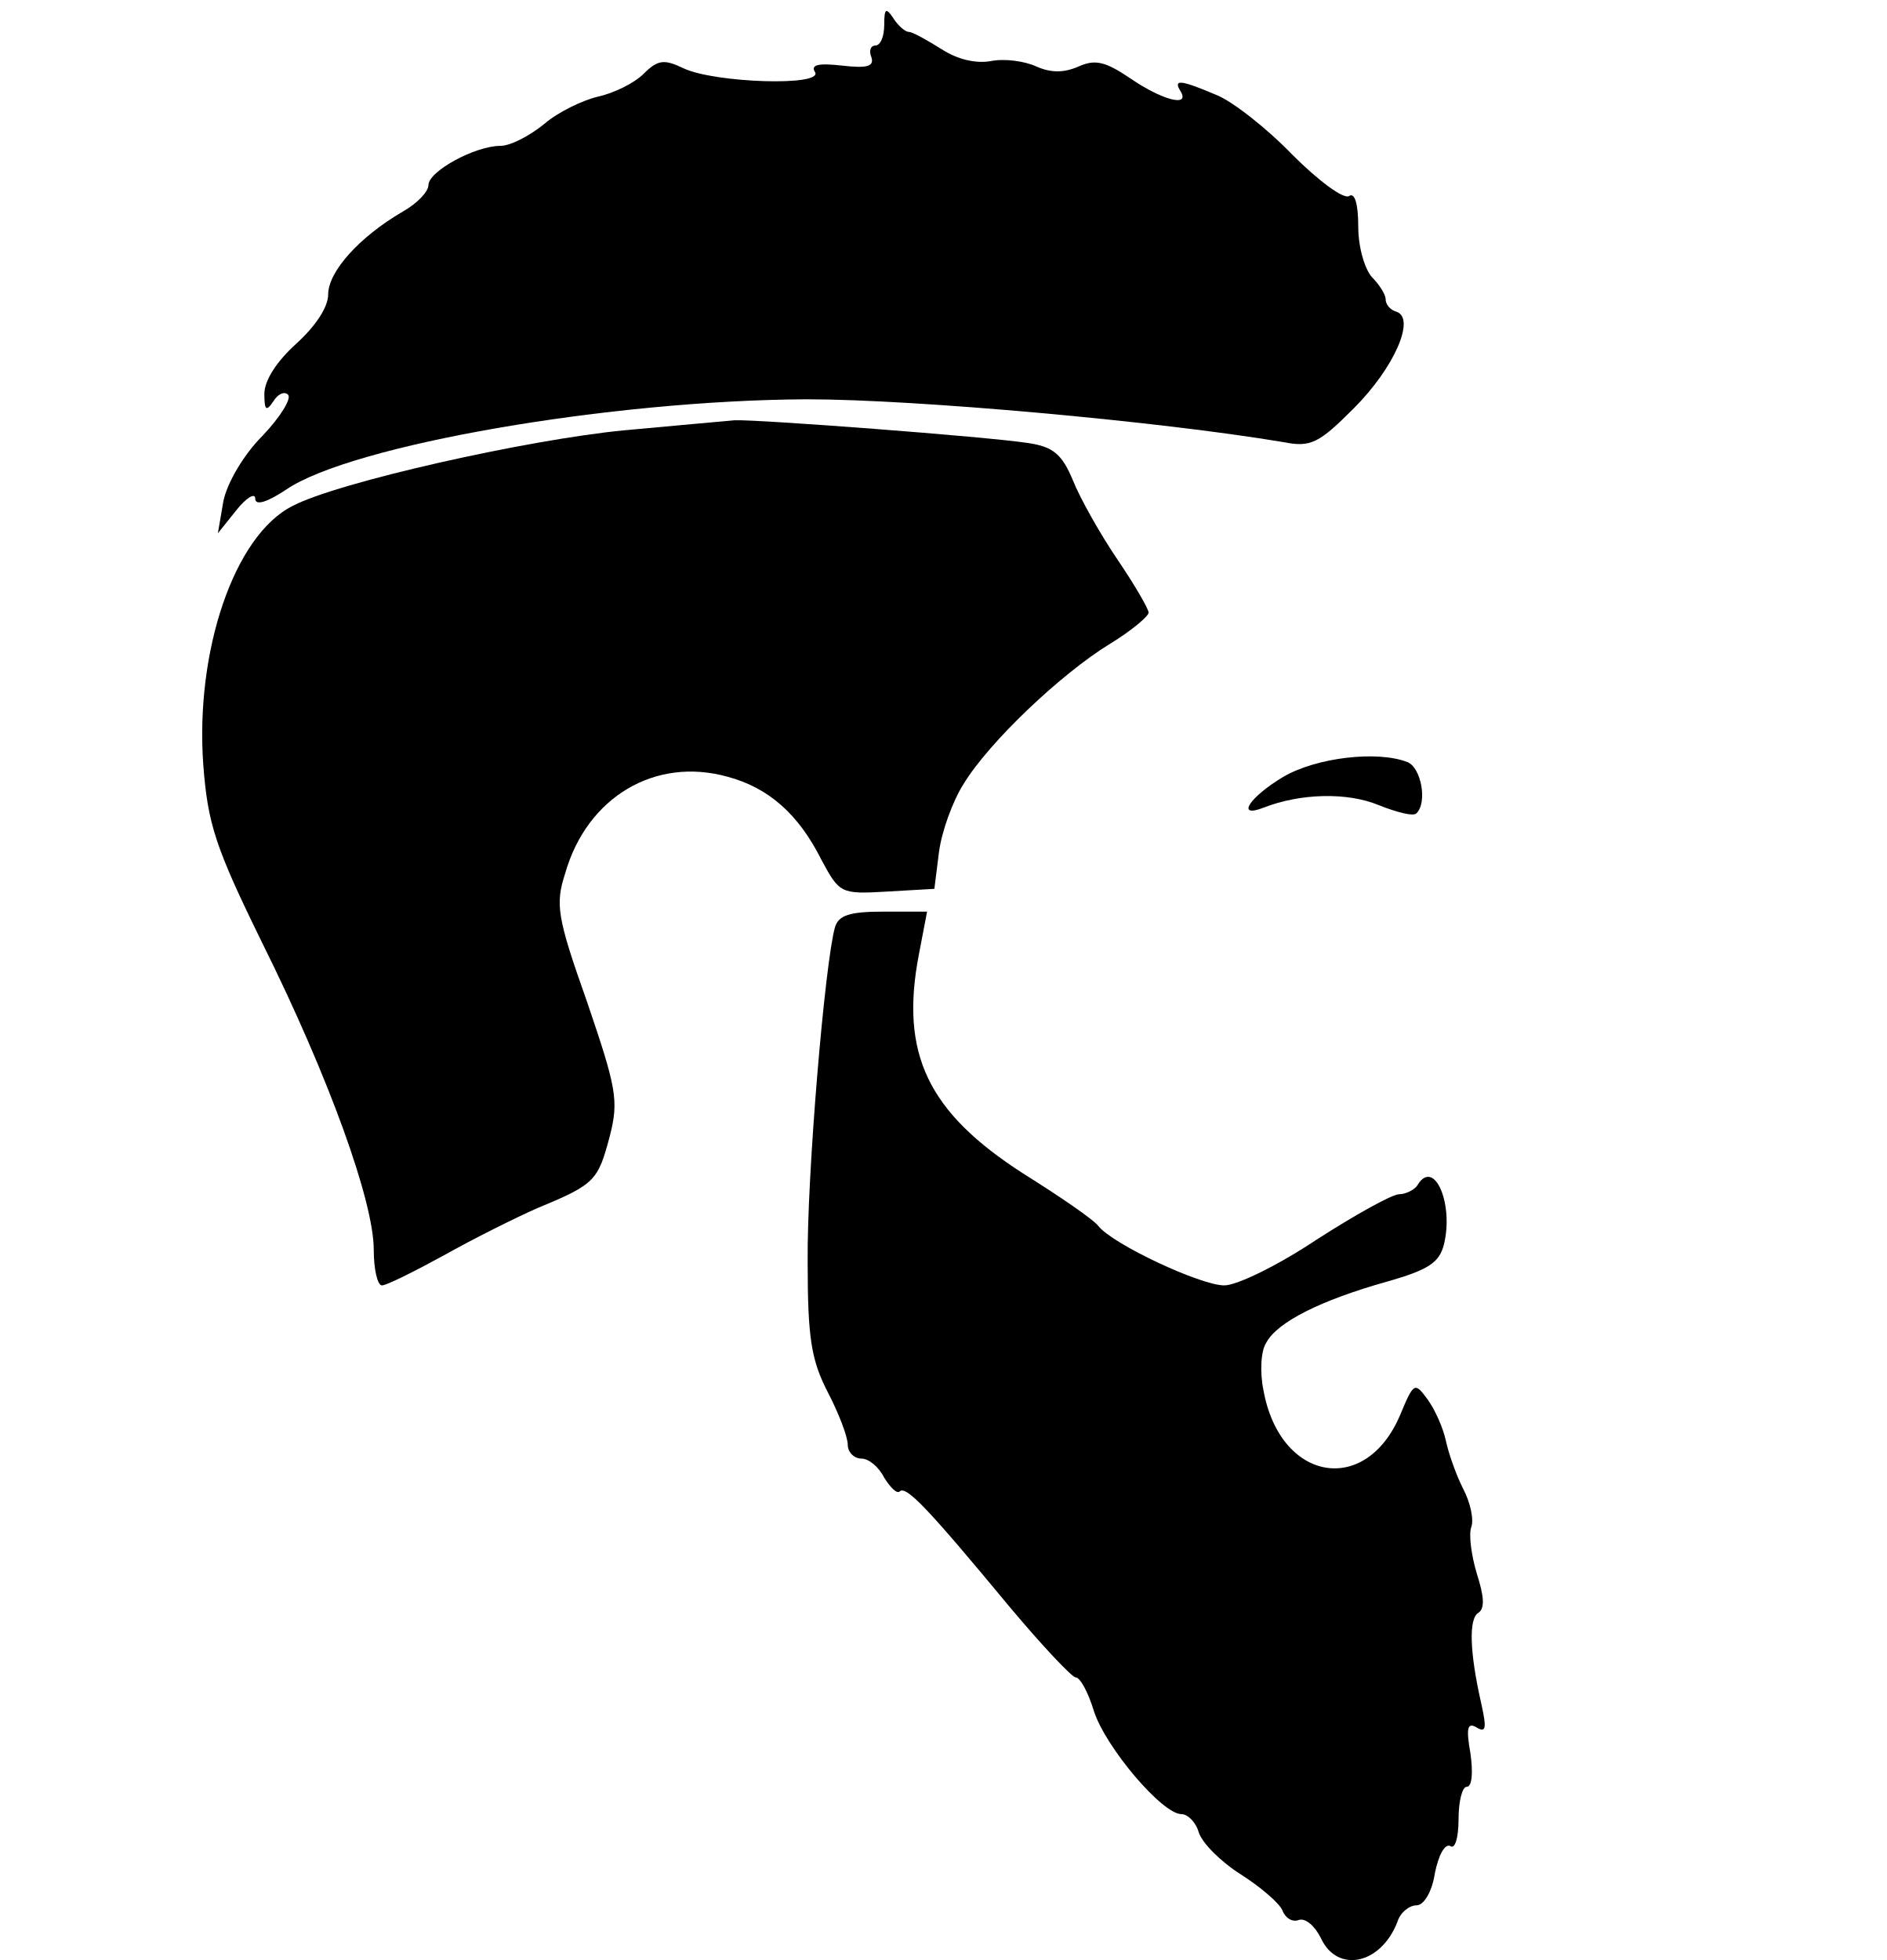
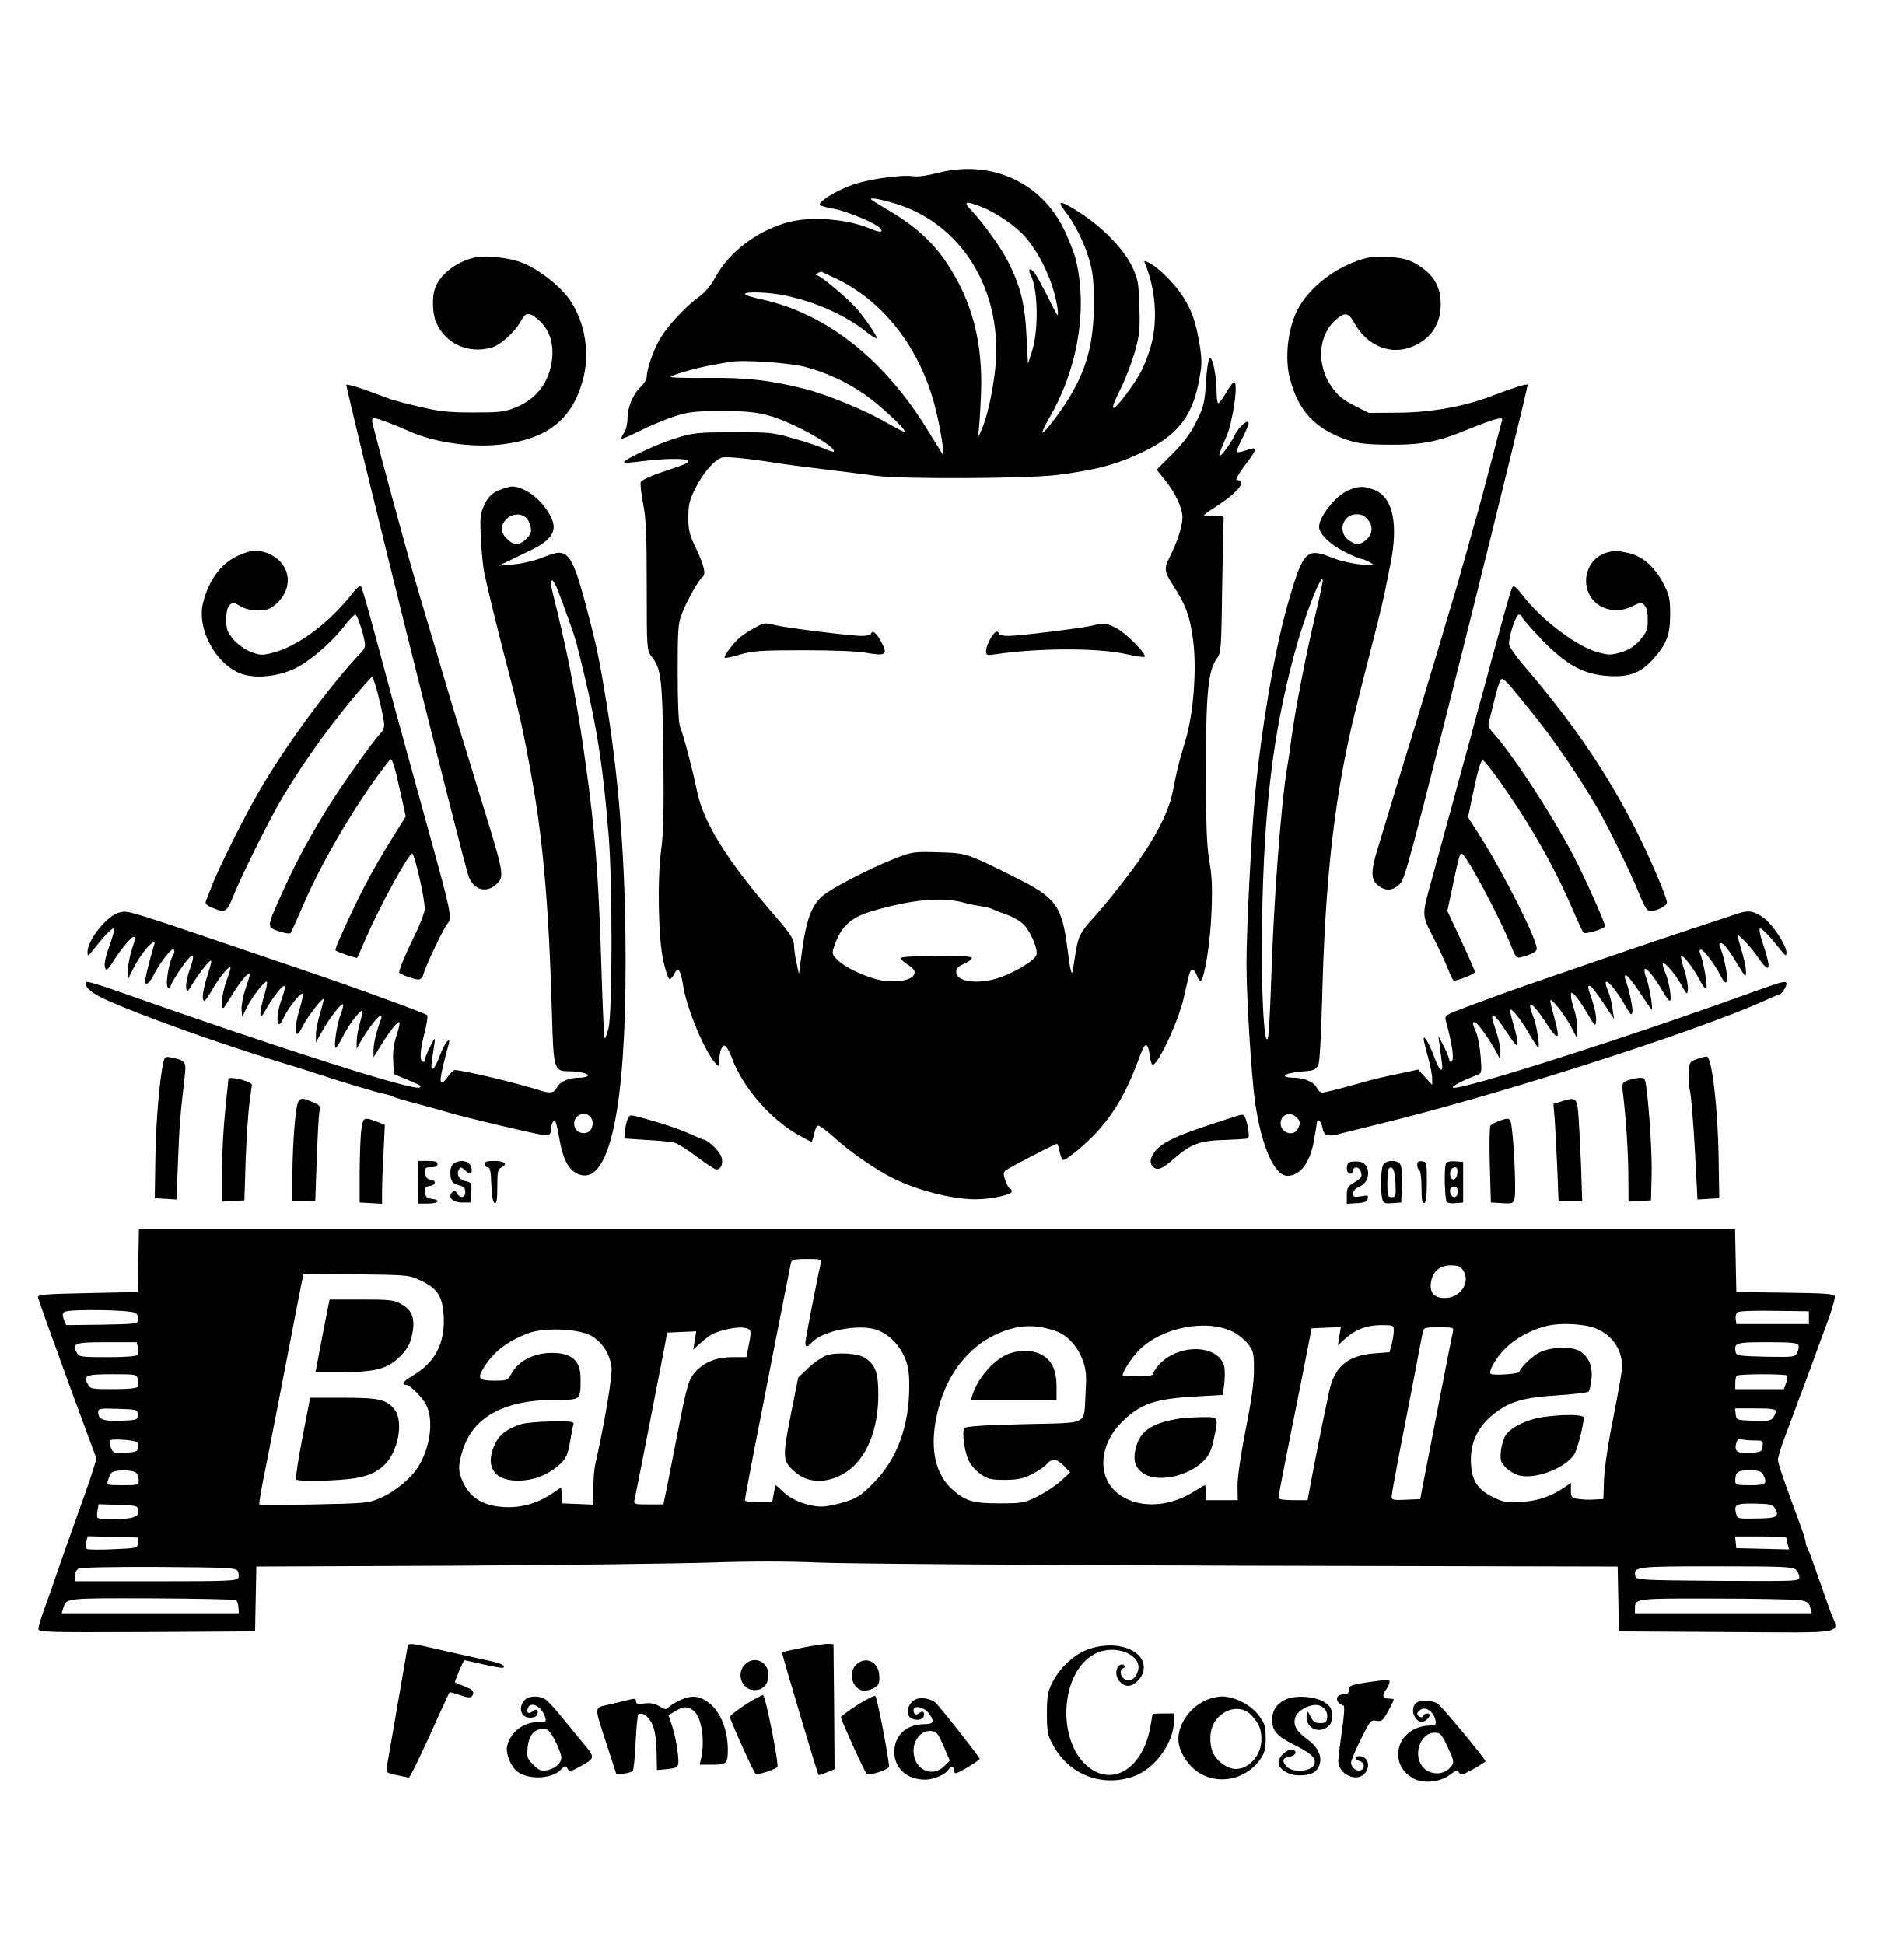
- <svg xmlns="http://www.w3.org/2000/svg" version="1.0" width="207pt" height="215pt" viewBox="0 0 207 215" preserveAspectRatio="xMidYMid meet">
-   <g transform="translate(0,215) scale(0.1,-0.1)" fill="#000000" stroke="none">
-     <path d="M970 2123 c0 -13 -4 -23 -10 -23 -5 0 -7 -6 -4 -13 3 -10 -5 -12 -32 -9 -26 3 -35 1 -30 -7 10 -16 -110 -12 -144 4 -21 10 -28 10 -44 -6 -10 -10 -32 -21 -50 -25 -17 -4 -44 -17 -59 -30 -16 -13 -37 -24 -48 -24 -28 0 -79 -28 -79 -43 0 -7 -12 -20 -28 -29 -48 -28 -82 -66 -82 -91 0 -14 -14 -35 -35 -54 -21 -19 -35 -40 -35 -55 0 -18 2 -20 10 -8 5 8 12 11 16 7 4 -4 -8 -24 -28 -45 -21 -21 -39 -52 -43 -72 l-6 -35 20 25 c11 14 21 20 21 13 0 -8 13 -4 34 10 72 49 356 98 571 99 119 0 386 -24 523 -47 30 -6 39 -1 77 37 45 45 68 99 47 106 -7 2 -12 8 -12 14 0 5 -7 16 -15 24 -8 9 -15 33 -15 55 0 26 -4 38 -10 34 -6 -4 -34 17 -62 45 -28 29 -66 59 -84 66 -40 17 -47 17 -39 4 11 -18 -20 -10 -55 14 -28 19 -39 21 -57 13 -16 -7 -30 -7 -46 0 -13 6 -35 9 -50 6 -17 -3 -37 2 -54 13 -16 10 -32 19 -36 19 -4 0 -12 7 -17 15 -8 12 -10 11 -10 -7z" />
-     <path d="M685 1678 c-105 -10 -315 -57 -364 -83 -64 -32 -107 -159 -98 -284 5 -65 13 -90 65 -196 73 -147 122 -283 122 -336 0 -21 4 -39 9 -39 5 0 35 15 68 33 32 18 78 41 103 52 63 26 66 30 79 79 10 39 7 53 -25 147 -33 93 -35 107 -24 141 24 84 99 128 178 106 45 -12 78 -41 103 -91 20 -37 21 -38 72 -35 l52 3 5 40 c3 23 15 56 27 75 28 46 107 121 161 154 23 14 42 30 42 34 0 4 -15 30 -34 58 -19 28 -41 67 -49 87 -12 29 -22 37 -49 41 -45 7 -296 26 -322 25 -12 -1 -66 -6 -121 -11z" />
-     <path d="M1408 1298 c-37 -22 -53 -46 -22 -34 41 16 92 17 126 3 20 -8 39 -13 42 -9 12 12 5 50 -10 56 -33 13 -100 5 -136 -16z" />
-     <path d="M916 1133 c-11 -38 -31 -273 -30 -368 0 -83 4 -107 22 -142 12 -23 22 -49 22 -58 0 -8 7 -15 15 -15 8 0 19 -9 25 -21 7 -11 14 -18 17 -15 7 7 33 -21 120 -126 36 -43 69 -78 73 -78 5 0 14 -17 20 -37 13 -40 75 -113 96 -113 7 0 16 -9 19 -20 4 -12 24 -32 46 -46 22 -14 43 -32 46 -40 3 -8 11 -13 18 -10 7 2 17 -6 24 -20 18 -39 66 -29 84 18 3 10 13 18 21 18 8 0 17 15 20 35 4 20 11 33 17 30 5 -4 9 9 9 29 0 20 4 36 9 36 6 0 7 16 4 37 -5 28 -3 34 7 28 10 -6 11 -1 5 26 -13 57 -14 94 -3 100 7 5 6 18 -2 43 -6 20 -9 43 -6 51 3 8 -1 27 -9 42 -8 16 -16 39 -19 53 -3 14 -12 34 -20 45 -14 19 -15 19 -30 -17 -38 -90 -132 -73 -150 27 -4 19 -3 43 3 52 12 23 61 47 132 67 46 13 58 21 63 41 11 45 -11 95 -29 65 -3 -5 -13 -10 -20 -10 -8 0 -49 -23 -91 -50 -42 -28 -87 -50 -101 -50 -26 0 -122 45 -138 65 -5 7 -43 33 -83 58 -104 67 -135 131 -114 240 l9 47 -48 0 c-37 0 -49 -4 -53 -17z" />
+ <svg xmlns="http://www.w3.org/2000/svg" version="1.0" width="892pt" height="911pt" viewBox="0 0 892 911" preserveAspectRatio="xMidYMid meet">
+   <g transform="translate(0,911) scale(0.1,-0.1)" fill="#000000" stroke="none">
+     <path d="M4390 8299 c-41 -11 -90 -18 -107 -15 -63 9 -224 -14 -300 -44 -71 -27 -143 -72 -143 -89 0 -4 29 -13 65 -19 61 -10 208 -72 221 -94 12 -18 -4 -18 -47 0 -107 45 -267 59 -377 33 -146 -36 -287 -140 -351 -262 -21 -38 -48 -70 -80 -93 -69 -51 -157 -149 -187 -208 -29 -57 -54 -132 -54 -164 0 -11 -12 -31 -26 -45 -37 -34 -64 -96 -64 -149 0 -25 -7 -56 -16 -68 -9 -13 -14 -25 -12 -28 3 -2 40 14 84 36 43 22 115 52 159 67 71 23 97 26 225 27 163 0 220 -11 350 -72 101 -48 189 -107 176 -119 -2 -2 -24 6 -50 17 -26 11 -90 32 -144 47 -90 26 -109 28 -277 27 -167 0 -187 -2 -270 -28 -86 -26 -251 -104 -241 -113 3 -3 42 0 87 6 99 13 206 14 213 2 6 -9 -6 -15 -133 -57 -46 -16 -86 -35 -89 -43 -3 -8 2 -53 11 -101 14 -69 17 -148 17 -387 0 -291 1 -301 21 -327 47 -60 52 -99 57 -466 3 -253 0 -370 -10 -440 -19 -138 -14 -413 9 -519 10 -47 23 -86 29 -88 6 -2 16 9 23 23 17 37 30 20 41 -52 16 -108 105 -320 155 -370 13 -14 15 -12 15 13 0 42 11 73 25 73 7 0 23 -27 35 -61 51 -135 178 -282 308 -356 31 -18 60 -33 63 -33 4 0 10 16 13 35 4 19 11 37 17 40 5 4 39 -21 76 -54 71 -66 197 -153 278 -193 116 -57 276 -98 386 -98 73 0 169 21 169 36 0 8 -4 14 -8 14 -4 0 -14 16 -21 36 -11 30 -11 38 0 49 14 12 231 125 241 125 3 0 9 -16 12 -35 4 -19 11 -37 16 -40 11 -7 114 78 168 140 83 95 136 190 197 358 20 56 34 52 42 -12 3 -22 9 -41 13 -41 26 0 120 202 145 310 10 41 20 88 24 104 9 41 24 42 39 4 6 -17 15 -29 18 -25 19 19 45 186 50 322 5 115 2 171 -10 240 -12 71 -16 162 -16 425 0 362 10 468 51 524 20 27 21 43 25 330 3 165 5 310 7 321 2 18 -3 20 -45 17 -27 -2 -48 -1 -48 2 0 3 25 22 57 42 103 66 149 124 98 124 -9 0 6 26 35 66 65 85 66 95 3 72 -18 -6 -35 -9 -38 -6 -3 3 8 31 25 63 16 31 30 64 30 71 0 24 -45 -15 -65 -55 -19 -40 -66 -103 -72 -97 -2 2 4 24 15 48 30 68 33 79 48 153 15 78 18 145 6 145 -4 0 -21 -22 -37 -50 -16 -27 -33 -50 -37 -50 -4 0 -8 24 -8 53 0 76 -20 171 -33 158 -6 -6 -14 -58 -17 -116 -6 -94 -11 -113 -45 -181 -26 -54 -58 -96 -111 -150 l-75 -75 34 -42 c53 -64 87 -137 87 -182 0 -40 -24 -115 -60 -186 -28 -53 -25 -68 18 -135 58 -88 79 -148 93 -263 16 -135 0 -337 -37 -461 -33 -110 -40 -139 -58 -233 -17 -87 -61 -181 -142 -303 -53 -80 -169 -227 -230 -294 -62 -68 -71 -85 -84 -160 -6 -41 -13 -82 -14 -90 -5 -26 -13 7 -25 105 -26 201 -53 238 -244 333 -230 115 -228 114 -361 118 -117 3 -121 3 -210 -32 -114 -45 -293 -138 -333 -173 -52 -46 -77 -115 -97 -270 l-13 -96 -11 53 c-7 29 -12 67 -12 85 -1 26 -18 53 -91 137 -225 260 -334 436 -364 585 -18 90 -61 255 -79 300 -7 19 -11 110 -11 255 0 200 2 231 20 275 22 57 80 161 95 170 19 12 10 53 -27 131 -33 68 -38 89 -38 149 0 58 5 81 32 135 36 73 91 137 127 146 22 5 118 -4 256 -26 30 -5 129 -18 220 -29 91 -11 202 -25 247 -31 124 -16 705 -13 844 4 186 23 290 52 414 113 150 74 219 161 250 316 17 86 17 104 6 179 -18 108 -36 160 -78 227 -39 61 -113 135 -157 158 -27 14 -28 14 -21 -3 53 -130 61 -283 21 -406 -27 -83 -51 -127 -110 -206 -67 -90 -81 -83 -31 15 25 49 56 130 71 181 23 82 26 107 22 215 -3 112 -6 127 -34 188 -39 81 -134 180 -241 250 -92 60 -116 64 -75 12 47 -60 88 -142 113 -223 19 -62 23 -98 24 -210 0 -183 -32 -307 -117 -446 -40 -67 -118 -167 -124 -161 -3 2 11 31 29 63 137 233 184 516 127 749 -7 28 -30 87 -51 132 -108 230 -347 338 -599 272z m-212 -138 c329 -91 529 -420 483 -796 -14 -113 -39 -220 -65 -275 l-16 -35 5 35 c3 19 8 96 11 170 10 244 -41 440 -162 620 -62 94 -150 173 -262 239 -51 30 -92 56 -92 58 0 7 34 2 98 -16z m422 -21 c70 -28 160 -90 205 -142 75 -88 136 -225 150 -337 5 -44 3 -41 -44 54 -28 55 -57 109 -66 119 -18 23 -31 15 -17 -11 36 -69 39 -262 6 -363 l-18 -55 -7 135 c-7 145 -28 230 -88 348 -33 64 -115 178 -169 235 -42 43 -30 48 48 17z m-697 -329 c233 -105 410 -333 480 -616 24 -94 44 -226 34 -215 -2 3 -30 48 -62 100 -206 342 -480 560 -787 627 -43 9 -78 20 -78 25 0 13 113 9 189 -7 146 -31 282 -92 385 -174 22 -17 41 -29 44 -27 6 6 -61 103 -100 146 -47 51 -166 150 -181 150 -8 0 -7 3 3 9 8 6 17 8 20 7 3 -2 27 -13 53 -25z m-133 -420 c100 -26 196 -70 283 -131 70 -48 195 -165 186 -174 -2 -2 -40 17 -85 43 -97 57 -279 132 -389 160 -156 39 -272 52 -448 50 -92 -1 -170 1 -173 4 -7 7 113 42 191 56 33 6 71 13 85 15 59 11 277 -4 350 -23z m745 -2511 c17 -5 50 -12 75 -16 24 -3 51 -10 60 -14 8 -5 37 -16 63 -25 26 -9 61 -28 76 -41 34 -28 75 -118 67 -148 -6 -25 -94 -79 -172 -107 -100 -34 -204 -21 -204 26 0 16 9 26 30 35 16 7 35 18 41 26 10 12 -15 14 -160 14 -105 0 -171 -4 -171 -10 0 -5 12 -17 28 -27 33 -22 42 -33 35 -49 -9 -24 -62 -37 -128 -32 -71 6 -195 60 -236 104 -21 23 -22 27 -10 62 31 90 78 133 176 162 187 55 329 68 430 40z" />
+     <path d="M2215 7901 c-81 -21 -153 -78 -176 -140 -16 -39 -13 -122 4 -161 44 -101 150 -150 260 -119 42 11 112 76 139 127 21 40 38 40 82 2 49 -44 70 -105 63 -180 -12 -111 -73 -191 -175 -231 -50 -20 -75 -22 -197 -22 -115 0 -159 5 -250 27 -60 14 -121 30 -135 35 -14 5 -64 24 -113 42 -48 17 -90 29 -94 26 -7 -8 551 -2255 574 -2308 26 -63 86 -76 133 -29 30 30 27 57 -35 260 -8 25 -39 126 -69 225 -30 99 -67 218 -81 265 -15 47 -37 121 -50 165 -13 44 -55 188 -95 320 -69 232 -83 282 -148 520 -38 137 -97 361 -106 398 -5 20 -3 27 9 27 14 0 98 -32 160 -60 116 -53 293 -79 432 -63 225 26 343 124 389 324 28 123 -2 268 -74 364 -49 64 -146 138 -219 165 -62 24 -177 35 -228 21z" />
+     <path d="M6360 7888 c-120 -42 -232 -134 -281 -230 -46 -89 -61 -229 -35 -325 40 -150 118 -233 266 -284 54 -18 88 -22 200 -23 155 -1 227 13 380 77 52 21 108 41 124 44 24 5 27 3 22 -13 -3 -11 -17 -62 -30 -114 -45 -173 -77 -294 -108 -400 -16 -58 -36 -130 -45 -160 -8 -30 -27 -98 -43 -150 -16 -52 -47 -158 -70 -235 -23 -77 -64 -212 -90 -300 -27 -88 -76 -250 -110 -360 -33 -110 -71 -236 -85 -281 -33 -106 -33 -146 1 -173 36 -29 70 -26 103 7 24 24 53 133 315 1180 158 634 286 1156 283 1159 -6 5 -64 -13 -177 -56 -122 -46 -277 -74 -426 -75 l-141 -1 -69 35 c-55 28 -76 46 -107 90 -70 102 -61 239 20 310 43 38 60 36 86 -10 62 -114 177 -159 282 -111 82 37 125 105 125 195 0 70 -25 123 -77 163 -56 43 -90 55 -173 59 -60 4 -88 0 -140 -18z" />
+     <path d="M2334 6811 c-31 -14 -47 -30 -64 -65 -20 -43 -22 -57 -17 -159 3 -62 10 -132 15 -157 15 -72 59 -254 97 -400 69 -262 87 -344 128 -575 52 -286 80 -619 93 -1099 7 -256 10 -266 78 -266 49 0 96 -11 90 -21 -3 -5 -20 -9 -38 -9 -50 0 -92 -18 -106 -45 -14 -27 -31 -30 -76 -16 -122 39 -389 102 -406 96 -7 -3 -22 -19 -33 -35 -11 -16 -23 -26 -28 -21 -7 7 0 47 29 155 12 42 12 47 -1 36 -8 -7 -24 -39 -36 -71 -26 -70 -45 -78 -35 -16 18 119 19 117 -9 62 -14 -27 -25 -56 -25 -63 0 -7 -4 -10 -10 -7 -15 9 -12 51 9 135 11 41 16 79 12 83 -9 9 -342 131 -591 215 -831 283 -805 275 -846 267 -58 -10 -154 -128 -154 -187 0 -21 3 -20 28 12 47 61 90 105 96 99 3 -3 -5 -37 -19 -75 -25 -69 -31 -105 -18 -117 3 -4 15 8 26 26 35 58 91 127 103 127 9 0 7 -16 -7 -55 -10 -30 -19 -74 -19 -97 l1 -43 25 49 c26 51 67 106 90 119 10 6 11 1 2 -25 -15 -49 -38 -141 -38 -155 0 -26 20 -11 41 30 31 60 86 130 94 117 3 -5 3 -16 -2 -22 -24 -38 -42 -158 -23 -158 6 0 10 5 10 11 0 5 18 37 40 69 63 93 81 95 49 7 -11 -31 -19 -69 -17 -84 3 -27 5 -25 36 26 36 57 82 112 82 96 0 -6 -9 -39 -20 -73 -21 -66 -26 -112 -12 -112 4 0 22 27 41 60 33 57 81 113 81 94 0 -5 -9 -34 -20 -64 -23 -62 -28 -149 -7 -117 7 11 28 45 48 76 37 57 69 92 69 74 0 -5 -9 -37 -21 -70 -11 -34 -19 -77 -17 -95 l3 -33 22 45 c24 48 79 120 93 120 4 0 -1 -27 -11 -61 -10 -33 -19 -73 -19 -87 0 -24 4 -21 29 23 37 62 77 112 85 104 3 -3 -3 -30 -14 -60 -31 -84 -24 -162 8 -90 19 44 85 127 90 113 2 -7 -3 -33 -11 -59 -20 -64 -28 -121 -17 -128 5 -3 19 15 31 41 23 44 88 128 95 122 2 -2 -6 -32 -16 -67 -11 -34 -20 -79 -20 -99 l0 -37 29 52 c37 66 94 139 99 125 1 -5 -4 -27 -13 -48 -16 -40 -33 -154 -22 -154 4 0 20 26 36 58 16 31 44 73 61 92 35 39 35 37 11 -55 -6 -22 -10 -53 -10 -70 l0 -30 17 31 c31 55 83 124 94 124 6 0 7 -7 3 -17 -20 -50 -35 -112 -35 -143 l0 -35 34 55 c41 67 75 110 86 110 5 0 0 -26 -11 -59 -14 -40 -19 -78 -17 -121 l3 -63 60 -25 c69 -30 70 -30 62 -38 -20 -20 -646 179 -1419 452 -75 27 -139 46 -143 42 -16 -15 21 -51 83 -79 156 -72 515 -201 832 -299 58 -17 130 -40 160 -50 121 -40 287 -90 320 -96 19 -4 40 -10 45 -14 6 -4 57 -19 115 -34 58 -15 116 -32 130 -36 57 -19 440 -110 464 -110 19 0 26 5 26 19 0 24 10 51 19 51 4 0 13 -35 20 -77 19 -112 47 -162 99 -178 138 -42 214 316 213 1000 0 444 -28 822 -86 1190 -35 215 -46 272 -90 440 -61 237 -85 285 -139 285 -11 0 -47 -11 -81 -25 -33 -13 -92 -27 -130 -30 l-70 -6 35 16 c19 10 67 32 105 51 131 61 149 112 77 208 -42 56 -107 96 -153 96 -13 0 -42 -9 -65 -19z m128 -125 c10 -7 21 -27 24 -44 5 -24 1 -36 -19 -56 -33 -33 -61 -33 -92 -1 -31 30 -32 62 -3 92 24 25 64 30 90 9z m152 -343 c39 -103 77 -210 86 -243 91 -356 123 -550 152 -910 18 -226 17 -827 -1 -898 -7 -29 -16 -51 -18 -48 -3 3 -9 132 -14 288 -12 412 -26 618 -59 878 -19 148 -41 296 -56 380 -8 47 -19 108 -24 135 -13 75 -37 185 -70 323 -33 133 -34 142 -22 142 4 0 16 -21 26 -47z m157 -2474 c16 -30 -3 -69 -34 -69 -29 0 -47 17 -47 45 0 45 60 63 81 24z" />
+     <path d="M6314 6811 c-58 -26 -134 -123 -134 -170 0 -33 54 -85 124 -119 36 -18 71 -32 78 -32 7 -1 24 -8 38 -16 23 -14 21 -15 -45 -9 -38 3 -97 17 -130 30 -126 51 -139 37 -213 -220 -59 -208 -121 -567 -152 -890 -17 -182 -40 -630 -40 -790 0 -165 23 -525 40 -649 30 -208 91 -346 152 -346 60 0 108 65 124 167 5 27 9 51 10 56 1 4 2 14 3 22 2 28 20 15 27 -20 7 -39 25 -44 93 -25 20 5 92 23 161 40 556 134 1493 434 1818 581 35 16 66 29 69 29 9 0 32 34 33 49 0 18 -16 13 -175 -44 -579 -210 -1349 -455 -1387 -442 -12 4 42 32 108 58 27 9 27 10 21 87 -3 42 -12 94 -21 114 -19 44 -19 48 -6 48 10 0 64 -74 97 -134 l22 -41 1 36 c0 20 -9 62 -20 95 -23 68 -23 74 -11 74 6 0 33 -35 60 -77 42 -63 51 -72 51 -51 0 14 -9 55 -20 89 -10 35 -17 65 -15 67 8 8 51 -46 89 -112 21 -36 41 -66 43 -66 9 0 -8 111 -23 145 -35 86 -6 72 58 -26 57 -88 69 -86 44 8 -31 116 -31 112 7 71 19 -21 48 -64 65 -95 l31 -58 1 46 c0 26 -7 66 -15 89 -8 23 -15 52 -15 63 0 19 1 19 18 4 10 -10 36 -47 58 -84 38 -65 39 -66 42 -37 2 18 -6 59 -17 92 -24 70 -24 72 -12 72 6 0 33 -35 61 -77 l52 -78 -7 48 c-3 26 -13 64 -21 83 -35 83 17 40 79 -66 28 -48 32 -52 35 -31 3 20 -17 111 -35 158 -3 7 0 13 5 13 6 0 34 -35 62 -77 29 -43 54 -80 57 -83 10 -9 -7 98 -22 141 -9 23 -13 45 -9 48 8 8 48 -42 82 -101 15 -27 31 -48 35 -48 11 0 -2 86 -19 127 -8 18 -14 38 -14 44 0 22 51 -34 84 -91 30 -54 31 -54 34 -25 1 17 -6 57 -17 90 -11 33 -17 62 -15 65 8 8 60 -59 88 -114 17 -32 27 -44 31 -35 5 15 -15 127 -30 162 -4 10 -3 17 4 17 13 0 65 -69 93 -124 13 -26 22 -35 28 -27 8 13 -9 106 -28 154 -9 21 -9 27 1 27 14 -1 36 -30 84 -109 31 -51 33 -53 33 -25 0 26 -8 59 -36 154 -7 25 -7 25 25 -5 17 -16 48 -53 68 -82 57 -83 64 -58 21 70 -11 32 -17 61 -13 65 6 7 43 -31 97 -99 23 -29 27 -31 28 -14 0 36 -69 140 -113 168 -49 32 -69 33 -139 8 -29 -10 -116 -39 -193 -64 -77 -25 -266 -89 -420 -142 -154 -53 -300 -103 -325 -112 -92 -31 -326 -117 -369 -135 -40 -17 -43 -20 -36 -46 30 -108 39 -178 26 -186 -6 -4 -11 -1 -11 7 0 7 -11 35 -25 63 l-26 49 6 -45 c3 -25 8 -59 10 -77 9 -56 -11 -44 -34 20 -22 61 -51 112 -51 89 0 -7 9 -45 20 -84 11 -40 20 -86 20 -102 l0 -30 -33 36 -33 36 -64 -14 c-110 -23 -122 -25 -247 -60 -67 -19 -129 -34 -137 -34 -9 0 -21 10 -27 23 -12 27 -60 47 -112 47 -20 0 -37 4 -37 9 0 9 39 17 115 23 19 2 33 11 41 26 7 13 13 128 18 295 13 540 52 912 136 1282 12 55 73 297 124 495 13 52 29 120 35 150 6 30 18 89 26 130 36 181 12 304 -69 341 -52 23 -80 23 -132 0z m96 -138 c25 -32 20 -69 -12 -95 -27 -23 -49 -23 -82 3 -50 39 -24 119 39 119 25 0 39 -7 55 -27z m-244 -430 c-50 -212 -97 -454 -117 -603 -4 -36 -13 -94 -19 -130 -30 -182 -64 -648 -75 -1010 -4 -129 -11 -244 -15 -255 -18 -49 -33 245 -27 550 9 532 51 877 151 1250 43 162 120 364 133 351 3 -2 -11 -71 -31 -153z m-92 -2369 c19 -18 20 -28 6 -55 -20 -37 -80 -18 -80 26 0 42 44 59 74 29z" />
+     <path d="M1115 6506 c-81 -37 -137 -114 -164 -222 -29 -121 58 -284 176 -330 66 -26 175 -15 256 24 71 35 174 124 233 202 21 27 43 50 49 50 10 0 45 -111 45 -143 0 -9 -6 -22 -13 -29 -151 -158 -358 -440 -487 -663 -69 -119 -189 -361 -219 -440 -11 -27 -22 -58 -26 -67 -5 -13 2 -21 30 -32 61 -26 67 -22 99 57 40 99 163 346 226 454 109 184 249 376 389 536 l35 38 12 -33 c15 -43 44 -170 44 -196 0 -11 -6 -27 -13 -34 -38 -38 -197 -262 -265 -375 -89 -147 -141 -245 -206 -390 -67 -150 -67 -147 -10 -167 26 -9 51 -13 55 -9 4 5 30 63 59 130 91 214 265 505 407 683 9 11 22 -29 47 -144 l27 -122 -59 -95 c-101 -161 -166 -286 -257 -492 -9 -21 -15 -40 -13 -41 9 -8 99 -38 101 -35 2 2 21 45 42 94 64 147 199 395 216 395 11 0 59 -208 59 -259 0 -16 -21 -71 -46 -122 -40 -80 -74 -161 -74 -176 0 -7 69 -33 89 -33 12 0 21 9 25 25 9 37 95 217 113 237 22 25 16 55 -86 423 -114 414 -148 538 -177 645 -105 394 -137 506 -143 513 -4 4 -19 -7 -33 -25 -113 -146 -261 -257 -384 -288 -45 -11 -56 -11 -98 5 -28 11 -61 34 -82 58 -29 35 -34 48 -34 93 0 35 5 58 16 69 15 14 19 14 49 -5 21 -13 50 -20 83 -20 43 0 57 5 86 30 81 72 70 182 -24 230 -51 26 -94 25 -155 -4z" />
+     <path d="M7526 6520 c-79 -24 -118 -116 -81 -193 34 -72 126 -97 205 -57 35 18 40 18 54 4 11 -10 16 -34 16 -68 0 -46 -5 -58 -35 -94 -26 -30 -51 -46 -88 -58 -47 -14 -58 -15 -109 -1 -99 26 -267 153 -354 267 -21 28 -41 47 -45 42 -7 -7 -15 -33 -44 -137 -46 -168 -58 -214 -67 -245 -5 -19 -13 -48 -17 -65 -8 -27 -31 -111 -75 -275 -20 -73 -150 -550 -183 -670 -42 -152 -42 -149 15 -258 27 -54 57 -119 67 -145 10 -26 21 -50 26 -52 8 -5 99 31 99 39 0 8 -21 55 -76 174 l-53 113 25 117 c29 138 33 152 42 152 19 0 178 -298 232 -433 20 -52 25 -58 46 -53 49 13 74 26 74 40 0 44 -146 336 -257 514 l-65 102 17 82 c25 123 41 182 51 185 11 3 119 -148 206 -287 84 -136 154 -268 213 -405 26 -60 50 -113 54 -116 8 -9 101 19 101 31 0 12 -70 173 -123 280 -95 195 -306 523 -409 634 -10 11 -16 27 -14 35 3 9 14 58 27 109 12 51 26 95 32 99 12 7 28 -11 153 -167 96 -119 206 -281 297 -435 51 -88 159 -308 196 -402 22 -55 39 -83 49 -83 34 0 82 24 82 42 0 9 -21 65 -46 124 -152 358 -346 662 -626 987 -37 43 -68 88 -68 100 0 41 33 137 46 137 8 0 14 -4 14 -10 0 -5 41 -52 91 -105 118 -122 198 -166 319 -173 94 -5 147 15 204 78 64 71 81 115 81 210 0 76 -4 91 -32 146 -41 78 -99 129 -165 143 -56 12 -62 12 -102 1z" />
+     <path d="M3534 6167 c-22 -12 -52 -31 -65 -42 -32 -26 -80 -90 -74 -97 3 -3 36 4 73 15 58 17 97 20 292 20 141 0 252 -4 298 -12 91 -16 102 -9 73 47 -23 44 -43 62 -49 44 -2 -7 -22 -12 -44 -12 -50 0 -350 37 -403 50 -53 13 -54 13 -101 -13z" />
+     <path d="M5120 6179 c-47 -12 -344 -49 -397 -49 -24 0 -43 5 -43 10 0 6 -5 10 -10 10 -15 0 -50 -62 -50 -89 0 -22 3 -23 43 -17 203 30 484 31 618 0 38 -9 74 -14 80 -12 19 6 -85 112 -133 136 -49 24 -55 24 -108 11z" />
+     <path d="M767 4138 c-19 -75 -37 -289 -39 -453 l-3 -190 51 -3 51 -3 7 178 c6 161 10 217 32 404 7 63 2 70 -62 83 -27 6 -32 4 -37 -16z" />
+     <path d="M7950 4147 c-33 -11 -35 -15 -38 -61 -2 -26 1 -69 7 -95 5 -25 15 -149 22 -274 l12 -228 51 3 51 3 -3 185 c-3 237 -32 481 -56 479 -6 0 -27 -5 -46 -12z" />
+     <path d="M1070 4053 c0 -5 -7 -71 -15 -148 -8 -77 -15 -204 -15 -283 l0 -143 53 3 52 3 6 190 c4 105 12 225 18 268 6 43 11 81 11 83 0 17 -110 44 -110 27z" />
+     <path d="M7626 4047 c-27 -11 -28 -14 -22 -62 14 -115 25 -277 25 -388 l1 -118 53 3 52 3 3 110 c3 100 -10 310 -25 421 -5 40 -8 44 -32 43 -14 -1 -39 -6 -55 -12z" />
+     <path d="M1381 3847 c-6 -62 -11 -170 -11 -240 l0 -127 53 0 54 0 7 198 c4 108 9 209 13 225 5 24 1 29 -31 42 -70 30 -72 28 -85 -98z" />
+     <path d="M7311 3947 l-33 -10 6 -71 c3 -39 8 -142 12 -228 l6 -158 56 0 55 0 -6 178 c-4 97 -10 205 -13 240 -7 69 -13 72 -83 49z" />
+     <path d="M2940 3865 c-5 -12 -10 -37 -12 -56 l-3 -34 105 -7 c58 -3 117 -9 131 -13 14 -4 61 -33 104 -66 43 -32 84 -59 91 -59 26 0 36 38 19 69 -13 26 -63 71 -79 71 -3 0 -29 11 -58 24 -51 24 -141 54 -241 81 -47 12 -49 12 -57 -10z" />
+     <path d="M5790 3879 c-14 -4 -74 -24 -135 -44 -144 -48 -208 -79 -240 -116 -28 -34 -32 -61 -10 -79 19 -16 42 -7 95 40 76 68 121 85 235 88 55 2 105 5 111 7 14 4 -7 108 -22 111 -5 1 -20 -2 -34 -7z" />
+     <path d="M1694 3823 c-5 -26 -8 -115 -9 -198 l0 -150 53 -3 52 -3 0 58 c0 32 3 115 7 185 l6 127 -27 11 c-71 27 -74 26 -82 -27z" />
+     <path d="M7023 3857 c-18 -7 -36 -16 -40 -22 -4 -5 -6 -89 -3 -185 l5 -175 52 -3 c49 -3 53 -2 59 24 7 27 -1 237 -13 327 -6 50 -10 52 -60 34z" />
+     <path d="M1960 3570 l0 -100 45 0 c49 0 62 17 18 22 -22 2 -29 9 -31 30 -3 21 1 27 19 30 31 4 36 26 7 30 -17 2 -24 11 -26 31 -3 24 0 27 27 27 21 0 31 5 31 15 0 11 -12 15 -45 15 l-45 0 0 -100z" />
+     <path d="M2128 3659 c-11 -6 -18 -22 -18 -42 0 -41 9 -54 43 -62 20 -5 27 -13 27 -31 0 -28 -24 -32 -39 -6 -8 14 -12 15 -23 4 -22 -22 3 -47 48 -47 l39 0 3 47 c3 44 2 46 -26 53 -31 6 -46 33 -31 56 6 11 11 10 27 -4 24 -22 32 -22 32 1 0 37 -44 54 -82 31z" />
+     <path d="M2270 3655 c0 -8 7 -15 15 -15 11 0 15 -18 17 -82 2 -54 7 -83 16 -86 9 -3 12 17 12 77 0 70 2 82 20 91 31 16 14 30 -36 30 -32 0 -44 -4 -44 -15z" />
+     <path d="M6323 3664 c-19 -8 -16 -54 2 -54 8 0 15 7 15 15 0 20 26 19 34 -1 10 -27 7 -34 -29 -55 -31 -18 -35 -26 -35 -61 l0 -39 47 3 c37 2 49 7 51 21 3 16 -1 17 -32 11 -32 -5 -36 -4 -36 14 0 12 11 24 30 32 56 23 52 113 -5 117 -17 1 -36 0 -42 -3z" />
+     <path d="M6480 3651 c-11 -21 -13 -122 -4 -159 6 -20 12 -23 48 -20 l41 3 3 83 c2 53 -1 89 -9 98 -17 21 -66 18 -79 -5z m58 -84 c3 -62 1 -67 -18 -67 -18 0 -20 6 -20 63 0 35 3 67 7 71 17 17 28 -6 31 -67z" />
+     <path d="M6640 3651 c0 -11 5 -23 10 -26 6 -3 10 -40 10 -81 0 -56 3 -75 13 -71 8 2 12 31 12 98 0 90 -1 94 -22 97 -17 3 -23 -2 -23 -17z" />
+     <path d="M6775 3660 c-10 -16 -7 -172 4 -183 5 -5 24 -7 42 -5 l34 3 0 95 0 95 -37 3 c-20 2 -39 -2 -43 -8z m53 -47 c-3 -30 -23 -41 -31 -18 -9 21 2 45 20 45 10 0 13 -9 11 -27z m2 -88 c0 -28 -24 -34 -34 -9 -8 20 1 34 20 34 8 0 14 -10 14 -25z" />
+     <path d="M648 3203 l-3 -148 -235 -5 c-202 -4 -235 -7 -232 -20 4 -17 112 -317 209 -580 l65 -175 -15 -50 c-8 -27 -25 -77 -37 -110 -24 -66 -137 -385 -150 -425 -4 -14 -22 -63 -39 -110 -17 -47 -31 -93 -31 -103 0 -16 29 -17 508 -15 l507 3 3 152 3 152 932 4 c512 3 1054 10 1204 15 176 6 348 6 490 0 120 -6 1013 -12 1985 -15 l1767 -4 3 -152 3 -152 508 -3 c579 -3 524 -14 482 98 -13 36 -40 112 -60 170 -20 58 -40 113 -45 122 -6 10 -10 23 -10 30 0 7 -11 42 -24 78 -72 193 -106 292 -106 309 0 11 13 55 29 98 16 43 46 122 65 175 20 53 40 107 45 120 5 13 21 55 34 93 14 39 42 115 62 169 20 54 34 105 31 112 -4 11 -55 14 -233 16 l-228 3 -3 148 -3 147 -3739 0 -3739 0 -3 -147z m3198 -10 c-5 -17 -55 -267 -70 -355 -8 -42 2 -48 28 -19 47 52 206 86 294 62 57 -16 110 -65 139 -129 18 -42 23 -70 23 -138 0 -188 -58 -344 -169 -455 -58 -58 -76 -70 -135 -88 -37 -12 -85 -21 -105 -21 -62 0 -137 28 -177 65 -20 19 -38 35 -40 35 -1 0 -5 -18 -9 -40 l-7 -40 -64 0 c-35 0 -64 4 -64 9 0 6 18 104 40 218 23 114 70 359 106 543 36 184 68 343 70 353 4 14 17 17 75 17 62 0 70 -2 65 -17z m3010 -38 c35 -54 -14 -128 -86 -128 -51 0 -72 24 -66 72 8 52 41 81 93 81 34 0 46 -5 59 -25z m-4885 -46 c80 -38 103 -74 108 -172 5 -125 -41 -212 -146 -274 -43 -25 -55 -43 -30 -43 17 0 75 -57 93 -92 36 -69 22 -192 -33 -286 -34 -57 -107 -119 -179 -151 -57 -25 -68 -26 -312 -31 -140 -3 -255 -3 -257 0 -2 3 7 59 20 125 14 66 56 284 95 485 39 201 75 389 81 418 l11 53 246 -3 c242 -3 248 -3 303 -29z m-1337 -152 c10 -7 17 -22 14 -33 -3 -18 -14 -19 -171 -22 l-167 -2 -11 26 c-7 21 -7 29 3 36 23 14 312 10 332 -5z m7841 -22 l0 -30 -170 0 -170 0 -3 24 c-2 13 2 28 10 32 7 5 85 8 173 6 l160 -2 0 -30z m-997 -51 c76 -31 122 -99 122 -180 0 -17 -19 -123 -41 -235 -25 -123 -42 -240 -44 -294 l-3 -90 -44 -2 c-23 -2 -58 0 -75 3 -30 4 -33 8 -33 40 l0 35 -27 -19 c-65 -44 -127 -66 -205 -70 -69 -4 -84 -2 -131 21 -73 36 -100 76 -105 154 -7 101 32 182 117 245 71 52 133 69 286 79 77 5 143 13 148 18 4 4 10 30 13 57 7 58 -11 104 -52 131 -38 24 -138 22 -191 -5 -36 -19 -86 -66 -95 -91 -3 -10 -124 -18 -134 -9 -11 12 24 74 66 116 50 51 124 91 200 109 66 15 176 9 228 -13z m-2536 -10 c59 -19 110 -76 134 -147 13 -40 15 -70 10 -146 -10 -154 25 -137 -289 -145 -197 -5 -273 -10 -279 -19 -13 -19 2 -118 23 -157 11 -20 36 -47 56 -60 31 -21 48 -25 112 -25 62 1 85 6 126 27 28 14 59 35 69 47 26 29 47 26 81 -9 l29 -30 -45 -41 c-24 -22 -73 -54 -109 -72 -61 -30 -70 -32 -180 -32 -123 0 -158 11 -220 67 -92 84 -110 230 -53 413 43 138 134 249 248 306 103 50 182 57 287 23z m832 -4 c24 -11 57 -38 73 -58 26 -34 28 -44 28 -122 0 -58 -12 -146 -39 -280 -23 -117 -38 -222 -38 -262 l1 -68 -75 0 -74 0 0 35 c0 19 -2 35 -5 35 -2 0 -26 -14 -52 -30 -123 -78 -273 -80 -362 -3 -91 77 -80 224 24 328 85 86 158 111 352 121 l122 7 7 53 c3 30 3 65 0 80 -27 107 -221 109 -310 4 -14 -17 -26 -36 -26 -41 0 -5 -31 -9 -70 -9 -38 0 -70 2 -70 5 0 18 44 86 77 118 105 106 313 147 437 87z m756 3 c0 -16 -5 -44 -10 -64 l-10 -36 -68 -5 c-130 -10 -191 -62 -216 -185 -9 -43 -23 -109 -31 -148 -8 -38 -27 -134 -42 -212 l-27 -143 -68 0 c-44 0 -68 4 -68 11 0 11 32 175 65 339 9 41 32 161 53 265 l37 190 68 3 69 3 -7 -43 -7 -43 28 26 c51 47 104 68 172 69 61 0 62 0 62 -27z m-3022 8 c11 -7 11 -19 1 -70 l-12 -61 -65 0 c-79 0 -138 -25 -181 -77 -25 -31 -34 -61 -76 -276 -26 -133 -51 -263 -57 -289 l-10 -48 -70 0 c-68 0 -70 1 -65 23 5 19 73 367 136 692 l17 90 68 3 68 3 -7 -43 -7 -43 28 26 c50 44 64 52 112 65 56 15 102 17 120 5z m3299 -13 c-5 -20 -30 -147 -136 -693 l-17 -90 -67 -3 c-59 -3 -67 -1 -67 15 0 10 18 108 39 218 22 110 53 274 71 365 17 91 33 175 36 188 4 20 10 22 75 22 69 0 71 -1 66 -22z m-4037 -18 c50 -28 86 -83 95 -145 6 -35 -33 -268 -75 -452 -6 -23 -10 -76 -10 -118 l0 -76 -72 3 -73 3 -3 38 -3 37 -29 -20 c-67 -48 -139 -72 -213 -73 -112 0 -181 37 -218 118 -24 52 -24 82 2 158 50 149 196 227 430 227 122 0 119 -3 119 101 0 82 -41 119 -133 119 -88 0 -160 -38 -193 -101 -14 -27 -18 -29 -79 -29 -70 0 -79 10 -52 55 46 78 112 129 212 167 76 28 233 22 295 -12z m-2124 -54 c3 -14 3 -30 -1 -35 -4 -7 -57 -11 -140 -11 -126 0 -135 1 -145 21 -24 44 -10 49 139 49 l141 0 6 -24z m7780 10 c3 -8 0 -24 -6 -35 -10 -21 -17 -21 -148 -19 -123 3 -137 5 -140 21 -9 44 0 47 148 47 112 0 142 -3 146 -14z m-7780 -160 c3 -14 3 -30 -1 -35 -4 -7 -49 -11 -114 -11 -103 0 -108 1 -120 24 -22 40 -8 46 114 46 113 0 115 0 121 -24z m7727 18 c3 -3 1 -19 -5 -35 l-10 -29 -114 0 -114 0 0 28 c0 16 3 32 7 35 8 9 227 9 236 1z m-7728 -184 c0 -24 -2 -25 -78 -28 -83 -3 -107 6 -107 40 0 17 7 19 93 16 91 -3 92 -3 92 -28z m7675 17 c0 -7 -6 -21 -13 -31 -10 -14 -26 -16 -92 -14 -79 3 -80 3 -83 31 l-3 27 95 0 c72 0 96 -3 96 -13z m-7682 -143 c7 -2 12 -14 10 -26 -3 -20 -10 -23 -61 -26 -54 -3 -58 -1 -67 23 -6 15 -8 31 -5 35 5 8 92 4 123 -6z m7578 6 c44 0 45 -1 42 -27 -3 -26 -6 -28 -57 -31 -62 -4 -76 6 -67 43 5 19 11 25 22 21 9 -3 36 -6 60 -6z m-7578 -152 c7 -7 12 -22 12 -35 0 -22 -3 -23 -76 -23 -74 0 -75 1 -68 23 3 12 11 28 16 35 13 15 100 16 116 0z m7622 -7 c23 -44 14 -51 -60 -51 -62 0 -70 2 -70 19 0 43 10 51 66 51 42 0 55 -4 64 -19z m57 -161 c20 -39 8 -45 -87 -46 -87 -2 -90 -1 -96 22 -11 44 -2 49 87 48 76 -2 85 -4 96 -24z m-7669 -7 c3 -17 -3 -26 -23 -33 -31 -12 -162 -14 -168 -2 -3 4 -3 20 0 35 l5 28 92 -3 c86 -3 91 -4 94 -25z m-3 -153 c0 -25 0 -25 -114 -30 -62 -3 -118 -2 -123 1 -6 4 -8 18 -4 33 l7 27 117 -3 117 -3 0 -25z m7725 23 c0 -5 3 -18 6 -31 l6 -23 -123 3 -124 3 -3 28 -3 27 120 0 c67 0 121 -3 121 -7z m-7257 -154 c6 -9 7 -24 4 -33 -6 -14 -44 -16 -387 -16 l-380 0 0 25 c0 13 8 28 18 34 10 6 152 9 376 8 318 -2 360 -4 369 -18z m7301 5 c9 -8 16 -24 16 -35 0 -19 -10 -19 -382 -17 -359 3 -383 4 -386 21 -9 46 -2 47 379 47 312 0 360 -2 373 -16z m-7308 -142 c5 -4 10 -19 11 -34 l2 -28 -415 0 -415 0 7 23 c15 49 3 48 414 47 212 -1 391 -5 396 -8z m7323 0 c38 -6 46 -11 52 -34 l7 -28 -414 0 -414 0 0 23 c0 47 3 47 375 46 192 0 370 -4 394 -7z" />
+     <path d="M3871 2758 c-18 -7 -56 -32 -82 -57 l-49 -46 -36 -179 c-39 -201 -38 -213 22 -265 61 -54 156 -54 239 1 94 62 149 195 150 358 0 105 -11 139 -58 174 -32 24 -133 31 -186 14z" />
+     <path d="M1516 2878 c-15 -79 -30 -155 -32 -170 l-6 -28 124 0 c158 0 214 15 273 74 33 34 46 56 55 98 17 75 3 117 -49 146 -35 20 -53 22 -188 22 l-149 0 -28 -142z" />
+     <path d="M1417 2373 c-20 -102 -33 -191 -30 -196 4 -6 60 -8 148 -5 151 6 210 22 264 71 66 61 94 206 49 262 -37 47 -72 55 -241 55 l-154 0 -36 -187z" />
+     <path d="M7227 2469 c-70 -10 -143 -45 -170 -81 -11 -15 -22 -49 -25 -77 -4 -45 -2 -53 25 -80 17 -17 46 -33 68 -37 79 -14 210 38 251 101 14 21 44 139 44 172 0 15 -99 16 -193 2z" />
+     <path d="M4715 2761 c-65 -29 -136 -114 -159 -188 l-7 -23 200 0 201 0 0 63 c0 76 -22 123 -71 149 -43 23 -112 23 -164 -1z" />
+     <path d="M5530 2463 c-125 -19 -183 -55 -205 -126 -19 -63 -10 -102 29 -130 66 -47 213 -17 286 58 24 24 36 50 46 97 24 111 25 108 -58 107 -40 -1 -84 -3 -98 -6z" />
+     <path d="M2445 2437 c-64 -19 -104 -48 -125 -92 -53 -110 -2 -181 124 -173 69 4 133 32 183 80 25 24 34 43 43 97 6 36 13 74 16 84 5 15 -4 17 -98 16 -57 -1 -121 -6 -143 -12z" />
+     <path d="M1907 1378 c-3 -18 -24 -141 -47 -273 -23 -132 -44 -254 -47 -271 -5 -31 -4 -32 46 -43 29 -6 54 -11 57 -11 5 0 70 134 144 300 24 52 44 97 46 99 2 2 24 -4 50 -13 38 -13 49 -13 56 -4 12 20 5 30 -37 46 -22 8 -41 16 -43 18 -4 2 39 104 44 104 2 0 42 -9 90 -20 48 -11 89 -18 92 -15 11 10 -14 22 -73 34 -33 7 -116 25 -185 41 -206 47 -186 46 -193 8z" />
+     <path d="M3761 1389 c-52 -11 -96 -20 -97 -22 -3 -3 166 -570 171 -575 2 -2 19 4 39 12 l36 15 -2 293 -3 293 -25 2 c-14 0 -67 -8 -119 -18z" />
+     <path d="M5093 1379 c-64 -25 -130 -87 -163 -154 -21 -42 -25 -64 -25 -145 0 -84 3 -101 27 -145 74 -140 226 -201 376 -151 101 34 192 158 192 261 l0 35 -50 0 c-27 0 -50 -1 -50 -3 0 -2 -5 -30 -11 -62 -35 -192 -176 -280 -292 -184 -149 123 -129 446 33 529 97 50 229 -7 200 -85 -13 -34 -36 -48 -59 -35 -23 12 -28 46 -8 53 6 2 9 8 5 12 -15 15 -38 -5 -38 -33 0 -33 27 -62 56 -62 26 0 62 34 70 65 25 99 -124 157 -263 104z" />
+     <path d="M3490 1310 c-43 -43 -14 -120 44 -120 42 0 66 26 66 72 0 62 -67 91 -110 48z" />
+     <path d="M4012 1310 c-25 -24 -29 -66 -7 -97 20 -28 47 -33 84 -16 27 13 31 21 31 54 0 69 -61 102 -108 59z" />
+     <path d="M6425 1229 c-94 -13 -105 -17 -105 -39 0 -14 -7 -20 -24 -20 -42 0 -43 -39 -1 -53 5 -2 3 -48 -8 -118 -9 -63 -17 -127 -17 -142 0 -61 85 -101 123 -59 31 34 16 82 -25 82 -24 0 -23 -16 2 -23 23 -6 27 -35 5 -43 -19 -8 -45 13 -45 36 0 10 21 59 46 110 43 86 47 91 72 86 24 -5 30 -1 55 44 15 27 27 52 27 55 0 3 -11 5 -25 5 -28 0 -31 16 -10 44 8 11 15 26 15 33 0 14 1 14 -85 2z" />
+     <path d="M3493 1122 c-40 -26 -73 -52 -73 -59 0 -12 108 -253 120 -266 6 -7 86 18 102 32 9 8 -55 334 -67 337 -6 1 -43 -19 -82 -44z" />
+     <path d="M4017 1120 c-42 -27 -77 -53 -77 -58 0 -12 110 -255 121 -266 8 -9 94 18 104 33 5 10 -54 323 -64 333 -3 4 -41 -15 -84 -42z" />
+     <path d="M2457 1142 c-20 -22 -22 -53 -5 -70 17 -17 58 -15 65 3 8 22 -4 30 -22 15 -18 -15 -30 -7 -22 15 14 35 66 8 81 -42 7 -21 4 -23 -29 -23 -73 0 -132 -45 -149 -112 -8 -35 17 -98 50 -122 52 -37 158 -33 200 9 21 22 25 22 33 7 9 -16 14 -15 56 8 72 39 73 44 28 98 -22 26 -67 82 -102 124 -34 43 -72 85 -84 93 -29 21 -80 19 -100 -3z m145 -192 c15 -30 28 -64 28 -76 0 -27 -28 -52 -68 -60 -26 -5 -36 -1 -63 25 -29 29 -31 36 -27 81 6 62 34 92 83 87 13 -1 29 -20 47 -57z" />
+     <path d="M3190 1144 c-19 -8 -43 -22 -53 -31 -17 -16 -20 -16 -48 1 -22 13 -43 17 -70 13 -30 -4 -39 -2 -39 10 0 11 -7 14 -22 10 -13 -3 -56 -13 -95 -23 -84 -20 -82 3 -18 -197 l43 -132 33 3 c19 2 38 8 43 12 5 5 11 66 14 135 3 69 9 128 13 131 19 11 46 -8 64 -44 12 -25 19 -65 21 -127 l2 -90 34 3 c71 7 71 7 63 81 -4 36 -15 90 -25 119 l-18 54 32 19 c37 23 55 24 83 4 39 -27 57 -136 38 -225 l-7 -30 60 0 c67 0 72 5 72 73 -1 100 -41 190 -103 227 -38 24 -70 25 -117 4z" />
+     <path d="M4289 1146 c-31 -15 -47 -59 -29 -80 16 -20 59 -21 67 -1 8 21 -3 30 -20 17 -15 -13 -27 -6 -27 15 0 23 47 14 69 -13 32 -41 27 -54 -19 -54 -83 0 -140 -53 -140 -130 0 -77 59 -130 145 -130 39 0 95 24 108 46 11 19 27 18 27 -1 0 -8 3 -15 8 -15 13 0 112 60 112 68 0 7 -177 232 -204 260 -21 21 -71 31 -97 18z m132 -219 l29 -68 -25 -25 c-59 -59 -145 -16 -145 72 0 53 39 97 83 92 25 -3 32 -11 58 -71z" />
+     <path d="M5643 1139 c-73 -36 -125 -114 -122 -184 1 -39 25 -87 62 -125 92 -92 248 -73 324 39 18 26 23 48 23 96 0 53 -4 68 -31 104 -36 50 -114 91 -174 91 -22 0 -59 -9 -82 -21z m219 -66 c37 -40 48 -66 48 -115 0 -72 -57 -138 -120 -138 -34 0 -79 29 -100 63 -24 38 -26 106 -5 147 38 73 128 95 177 43z" />
+     <path d="M6024 1146 c-42 -19 -64 -52 -64 -96 0 -50 22 -76 100 -115 76 -38 100 -58 100 -84 0 -40 -96 -55 -131 -20 -25 25 -20 43 14 47 31 4 37 32 7 32 -25 0 -60 -34 -60 -59 0 -32 47 -61 97 -61 54 0 81 13 94 47 15 41 -5 85 -57 123 -52 37 -68 68 -54 105 10 27 57 55 94 55 33 0 58 -27 54 -59 -2 -22 -8 -26 -33 -26 -23 0 -33 7 -45 30 -13 28 -15 28 -18 8 -8 -54 47 -89 93 -59 20 13 25 25 25 56 0 32 -5 42 -32 61 -40 29 -137 37 -184 15z" />
+     <path d="M6631 1126 c-30 -36 9 -104 46 -80 23 14 28 34 10 34 -9 0 -17 -5 -19 -12 -5 -13 -28 -2 -28 12 0 5 9 14 19 20 24 12 57 -13 66 -50 5 -23 3 -25 -35 -27 -146 -9 -192 -180 -67 -248 47 -25 125 -17 170 18 29 22 35 23 43 10 8 -14 17 -11 67 17 31 17 57 34 57 36 0 10 -203 255 -223 269 -27 19 -91 20 -106 1z m149 -198 c36 -75 36 -81 8 -108 -32 -29 -88 -27 -119 6 -52 55 -17 164 53 164 26 0 32 -7 58 -62z" />
  </g>
</svg>
